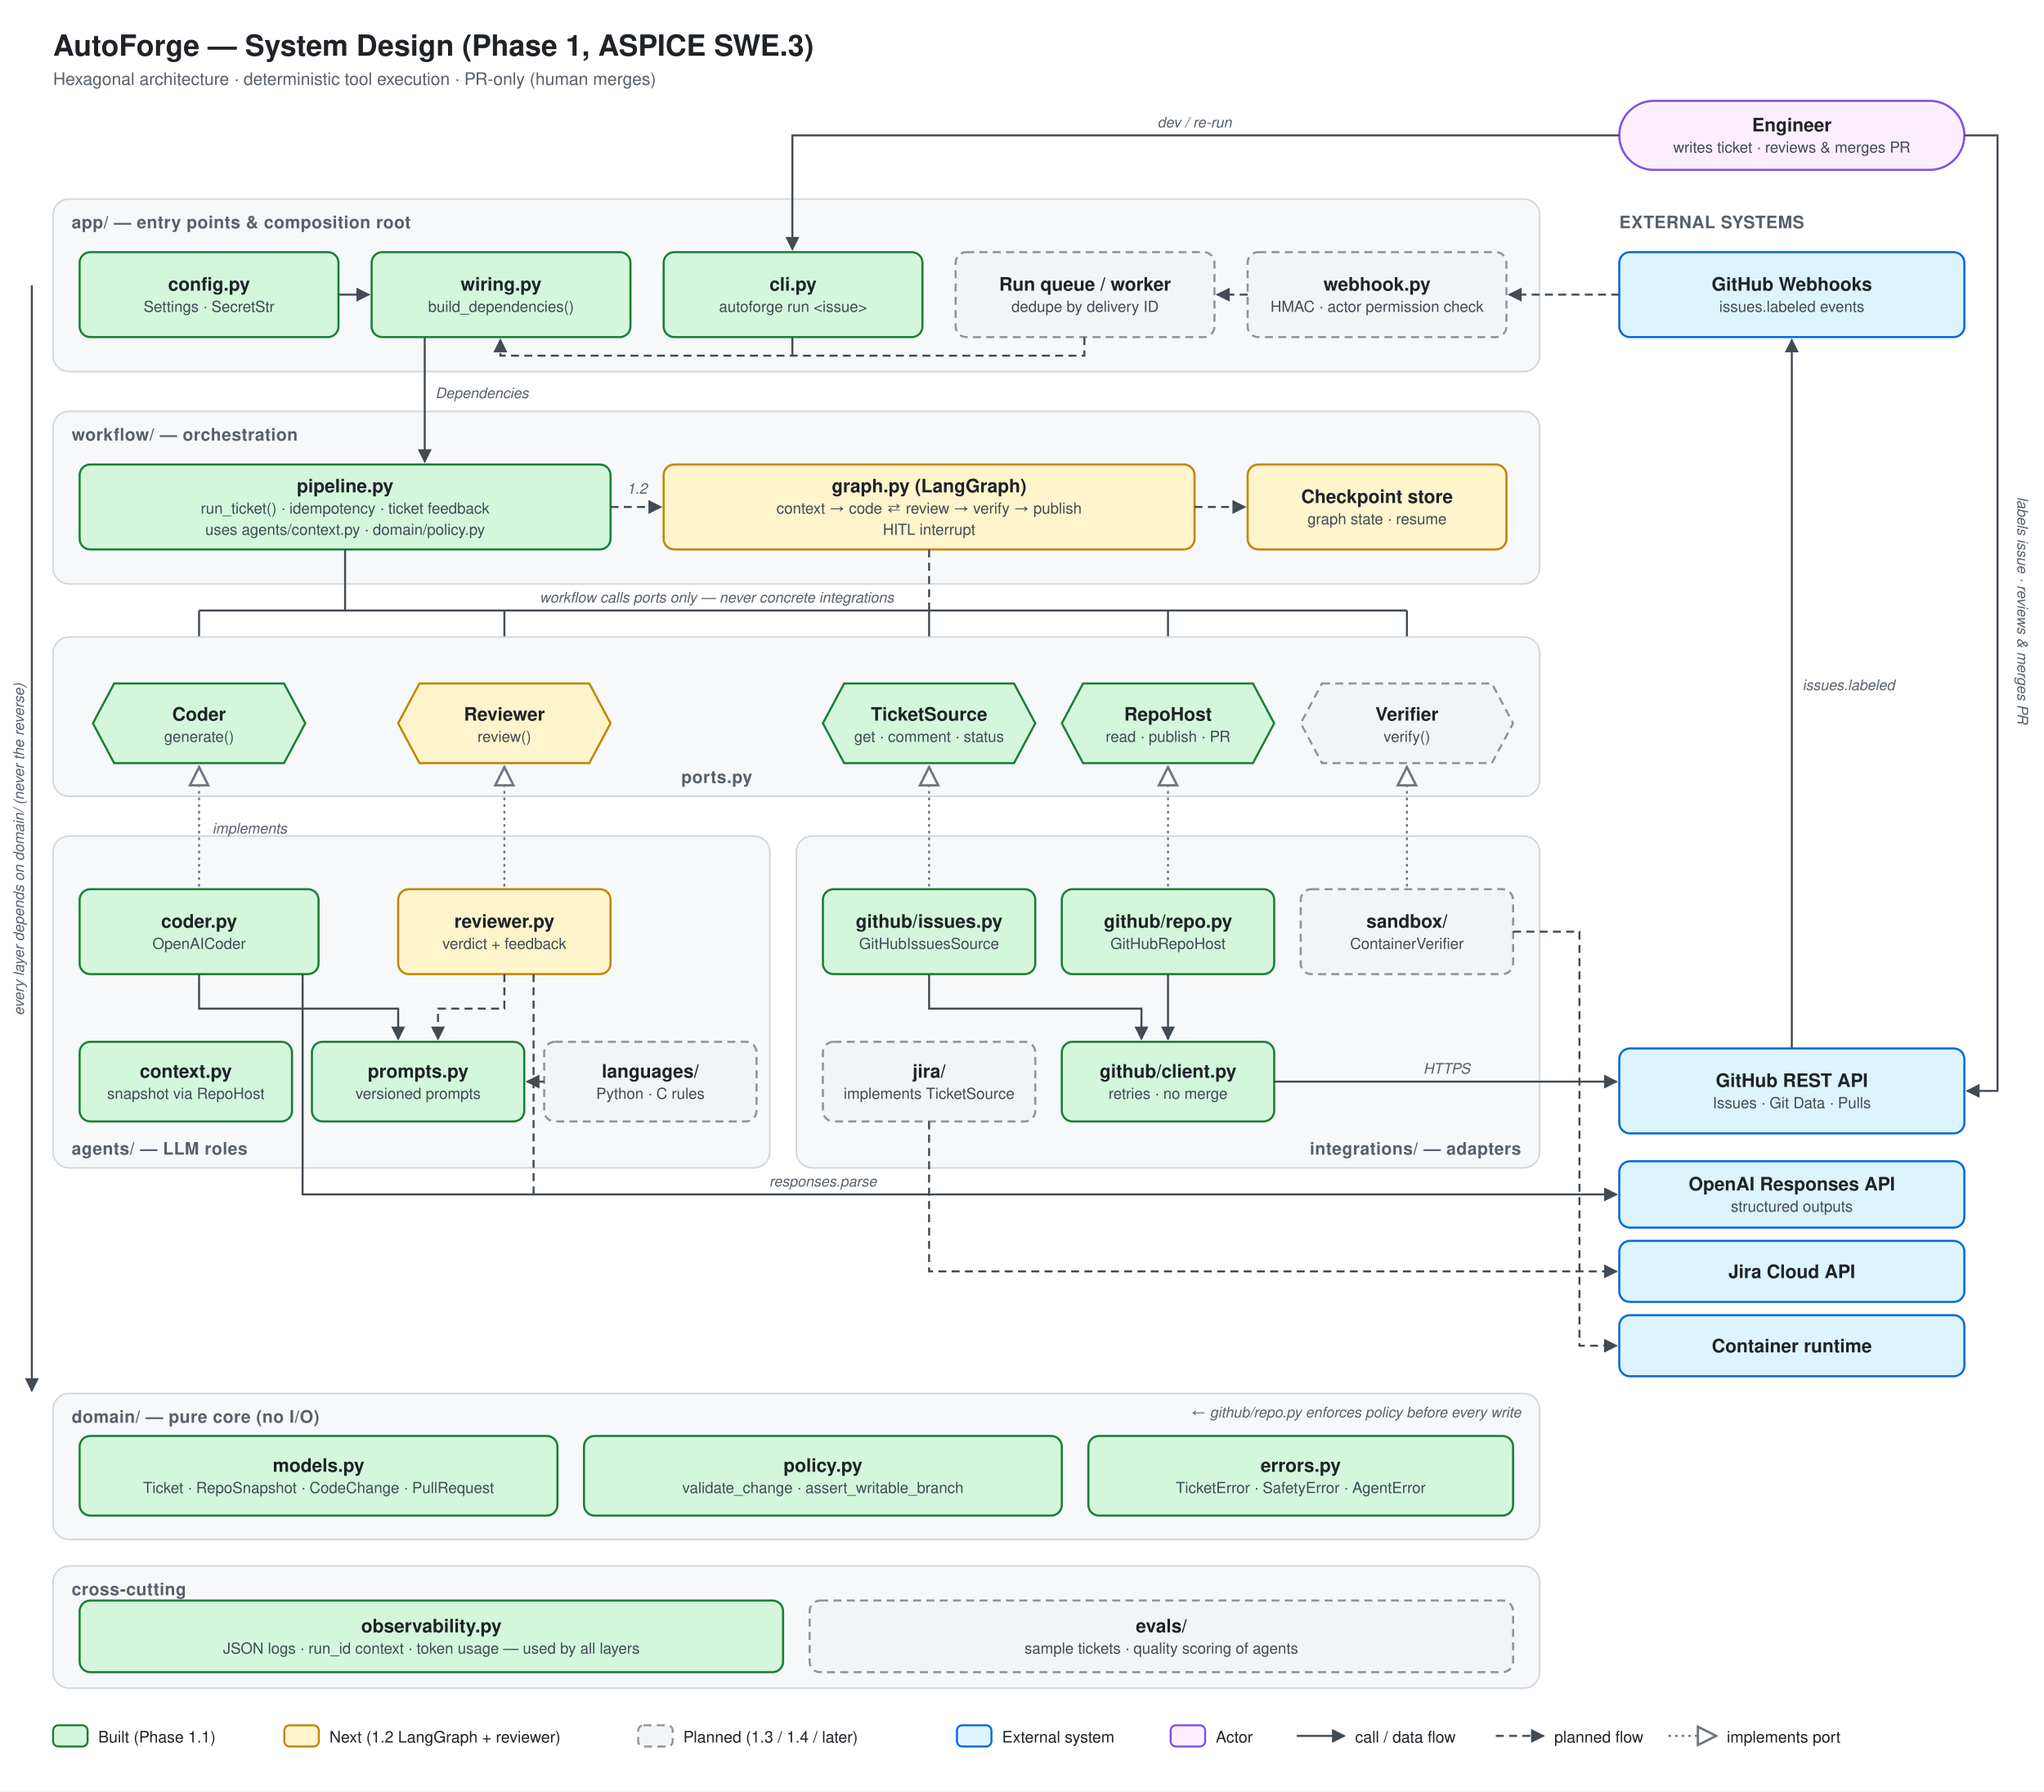
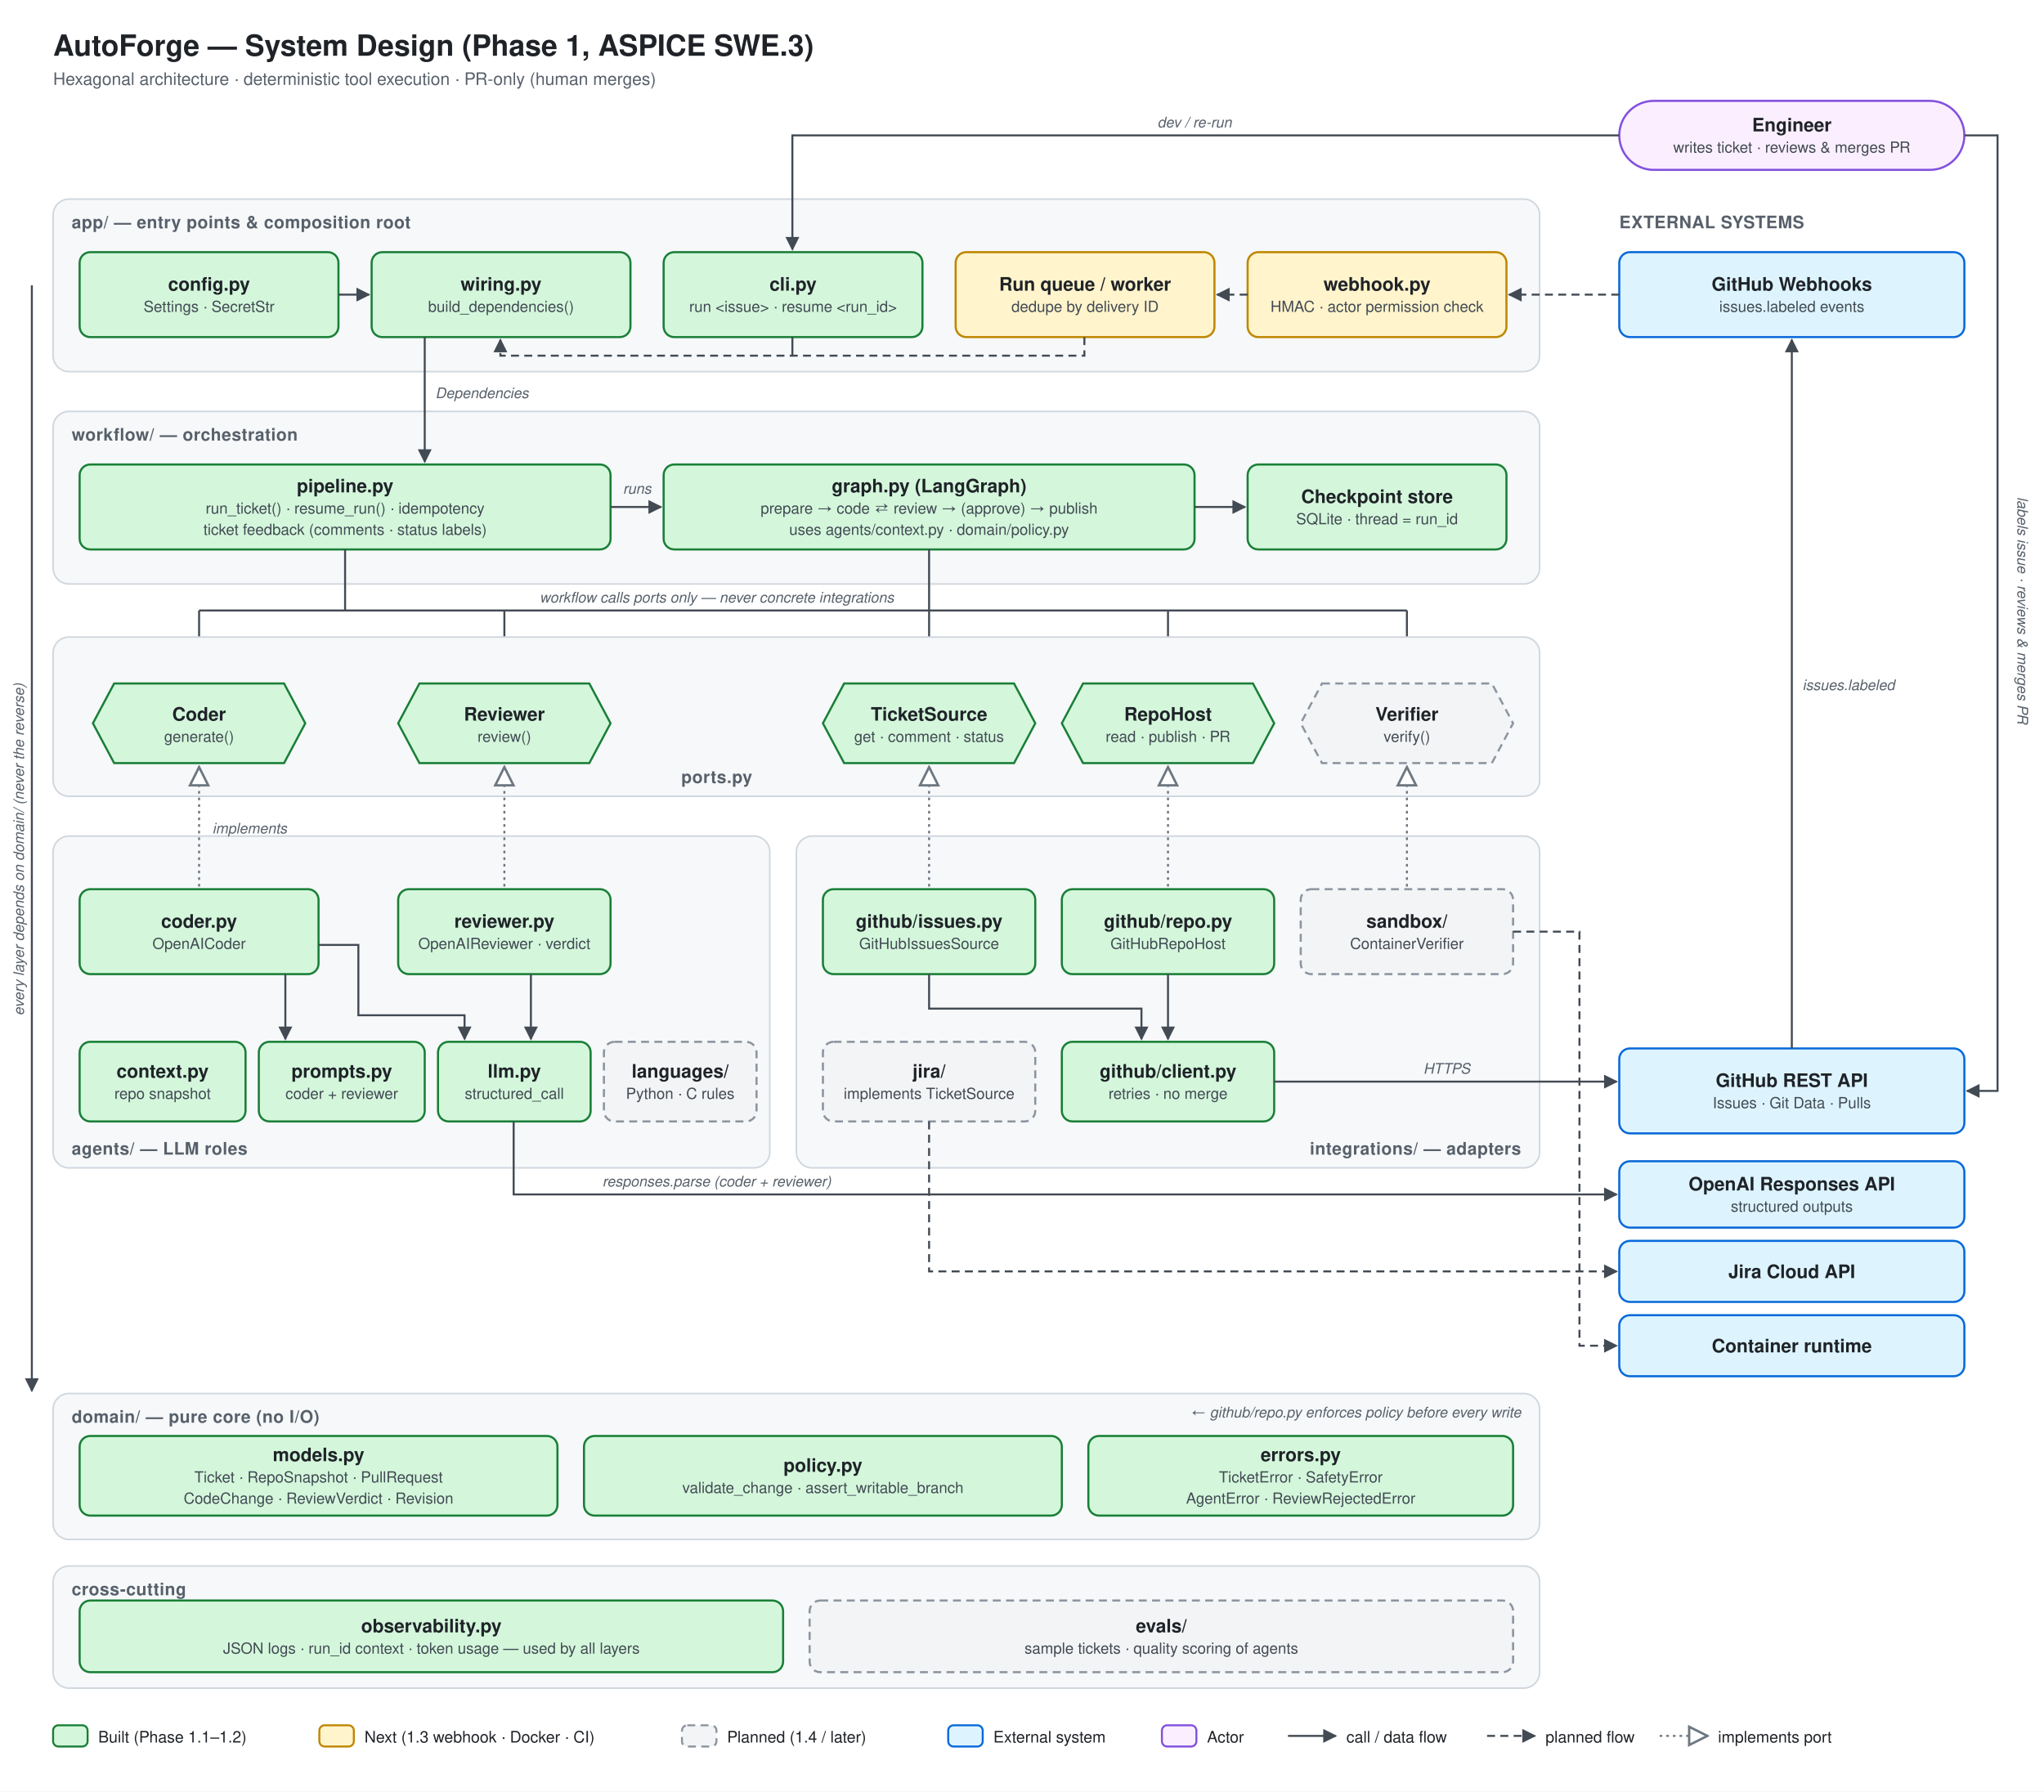
<svg xmlns="http://www.w3.org/2000/svg" width="1540" height="1350" viewBox="0 0 1540 1350" font-family="Segoe UI, Helvetica, Arial, sans-serif">
  <defs>
    <marker id="arrow" viewBox="0 0 10 10" refX="9" refY="5" markerWidth="7" markerHeight="7" orient="auto-start-reverse">
      <path d="M0,0 L10,5 L0,10 z" fill="#424a53" />
    </marker>
    <marker id="tri" viewBox="0 0 12 12" refX="11" refY="6" markerWidth="11" markerHeight="11" orient="auto">
      <path d="M1,1 L11,6 L1,11 z" fill="#ffffff" stroke="#6e7781" stroke-width="1.3" />
    </marker>
  </defs>
  <style>
 .t{font-size:14px;font-weight:600;fill:#1f2328;text-anchor:middle}
 .s{font-size:11.5px;fill:#424a53;text-anchor:middle}
 .bt{font-size:13px;font-weight:700;fill:#57606a;letter-spacing:.3px}
 .band{fill:#f6f8fa;stroke:#d0d7de;stroke-width:1.2}
 .ln{fill:none;stroke:#424a53;stroke-width:1.5}
 .dash{stroke-dasharray:6 4}
 .impl{stroke:#6e7781;stroke-dasharray:2 3}
 .lbl{font-size:11px;fill:#57606a;font-style:italic}
 .h1{font-size:22px;font-weight:700;fill:#1f2328}
 .h2{font-size:13px;fill:#57606a}
</style>
  <rect width="1540" height="1350" fill="#ffffff" />
  <text x="40" y="42" class="h1">AutoForge — System Design (Phase 1, ASPICE SWE.3)</text>
  <text x="40" y="64" class="h2">Hexagonal architecture · deterministic tool execution · PR-only (human merges)</text>
  <rect x="1220" y="76" width="260" height="52" rx="26" fill="#fbefff" stroke="#8250df" stroke-width="1.6" />
  <text x="1350.0" y="99.0" class="t">Engineer</text>
  <text x="1350.0" y="115.0" class="s">writes ticket · reviews &amp; merges PR</text>
  <text x="1220" y="172" class="bt">EXTERNAL SYSTEMS</text>
  <rect x="1220" y="190" width="260" height="64" rx="8" fill="#ddf4ff" stroke="#0969da" stroke-width="1.6" />
  <text x="1350.0" y="219.0" class="t">GitHub Webhooks</text>
  <text x="1350.0" y="235.0" class="s">issues.labeled events</text>
  <rect x="1220" y="790" width="260" height="64" rx="8" fill="#ddf4ff" stroke="#0969da" stroke-width="1.6" />
  <text x="1350.0" y="819.0" class="t">GitHub REST API</text>
  <text x="1350.0" y="835.0" class="s">Issues · Git Data · Pulls</text>
  <rect x="1220" y="875" width="260" height="50" rx="8" fill="#ddf4ff" stroke="#0969da" stroke-width="1.6" />
  <text x="1350.0" y="897.0" class="t">OpenAI Responses API</text>
  <text x="1350.0" y="913.0" class="s">structured outputs</text>
  <rect x="1220" y="935" width="260" height="46" rx="8" fill="#ddf4ff" stroke="#0969da" stroke-width="1.6" />
  <text x="1350.0" y="963.0" class="t">Jira Cloud API</text>
  <rect x="1220" y="991" width="260" height="46" rx="8" fill="#ddf4ff" stroke="#0969da" stroke-width="1.6" />
  <text x="1350.0" y="1019.0" class="t">Container runtime</text>
  <rect x="40" y="150" width="1120" height="130" rx="12" class="band" />
  <text x="54" y="172" class="bt" text-anchor="start">app/  —  entry points &amp; composition root</text>
  <rect x="60" y="190" width="195" height="64" rx="8" fill="#d4f7dc" stroke="#1a7f37" stroke-width="1.6" />
  <text x="157.5" y="219.0" class="t">config.py</text>
  <text x="157.5" y="235.0" class="s">Settings · SecretStr</text>
  <rect x="280" y="190" width="195" height="64" rx="8" fill="#d4f7dc" stroke="#1a7f37" stroke-width="1.6" />
  <text x="377.5" y="219.0" class="t">wiring.py</text>
  <text x="377.5" y="235.0" class="s">build_dependencies()</text>
  <rect x="500" y="190" width="195" height="64" rx="8" fill="#d4f7dc" stroke="#1a7f37" stroke-width="1.6" />
  <text x="597.5" y="219.0" class="t">cli.py</text>
-   <text x="597.5" y="235.0" class="s">autoforge run &lt;issue&gt;</text>
-   <rect x="720" y="190" width="195" height="64" rx="8" fill="#f3f4f6" stroke="#8c959f" stroke-width="1.6" stroke-dasharray="6 4" />
+   <text x="597.5" y="235.0" class="s">run &lt;issue&gt; · resume &lt;run_id&gt;</text>
+   <rect x="720" y="190" width="195" height="64" rx="8" fill="#fff4cc" stroke="#bf8700" stroke-width="1.6" />
  <text x="817.5" y="219.0" class="t">Run queue / worker</text>
  <text x="817.5" y="235.0" class="s">dedupe by delivery ID</text>
-   <rect x="940" y="190" width="195" height="64" rx="8" fill="#f3f4f6" stroke="#8c959f" stroke-width="1.6" stroke-dasharray="6 4" />
+   <rect x="940" y="190" width="195" height="64" rx="8" fill="#fff4cc" stroke="#bf8700" stroke-width="1.6" />
  <text x="1037.5" y="219.0" class="t">webhook.py</text>
  <text x="1037.5" y="235.0" class="s">HMAC · actor permission check</text>
  <path d="M255,222 H278" class="ln" marker-end="url(#arrow)" />
  <path d="M940,222 H917" class="ln dash" marker-end="url(#arrow)" />
  <path d="M817,254 V268 H377 V256" class="ln dash" marker-end="url(#arrow)" />
  <path d="M597,254 V268" class="ln" />
  <path d="M1220,222 H1137" class="ln dash" marker-end="url(#arrow)" />
  <rect x="40" y="310" width="1120" height="130" rx="12" class="band" />
  <text x="54" y="332" class="bt" text-anchor="start">workflow/  —  orchestration</text>
  <rect x="60" y="350" width="400" height="64" rx="8" fill="#d4f7dc" stroke="#1a7f37" stroke-width="1.6" />
  <text x="260.0" y="371.0" class="t">pipeline.py</text>
-   <text x="260.0" y="387.0" class="s">run_ticket() · idempotency · ticket feedback</text>
-   <text x="260.0" y="403.0" class="s">uses agents/context.py · domain/policy.py</text>
-   <rect x="500" y="350" width="400" height="64" rx="8" fill="#fff4cc" stroke="#bf8700" stroke-width="1.6" />
+   <text x="260.0" y="387.0" class="s">run_ticket() · resume_run() · idempotency</text>
+   <text x="260.0" y="403.0" class="s">ticket feedback (comments · status labels)</text>
+   <rect x="500" y="350" width="400" height="64" rx="8" fill="#d4f7dc" stroke="#1a7f37" stroke-width="1.6" />
  <text x="700.0" y="371.0" class="t">graph.py  (LangGraph)</text>
-   <text x="700.0" y="387.0" class="s">context → code ⇄ review → verify → publish</text>
-   <text x="700.0" y="403.0" class="s">HITL interrupt</text>
-   <rect x="940" y="350" width="195" height="64" rx="8" fill="#fff4cc" stroke="#bf8700" stroke-width="1.6" />
+   <text x="700.0" y="387.0" class="s">prepare → code ⇄ review → (approve) → publish</text>
+   <text x="700.0" y="403.0" class="s">uses agents/context.py · domain/policy.py</text>
+   <rect x="940" y="350" width="195" height="64" rx="8" fill="#d4f7dc" stroke="#1a7f37" stroke-width="1.6" />
  <text x="1037.5" y="379.0" class="t">Checkpoint store</text>
-   <text x="1037.5" y="395.0" class="s">graph state · resume</text>
+   <text x="1037.5" y="395.0" class="s">SQLite · thread = run_id</text>
  <path d="M320,254 V348" class="ln" marker-end="url(#arrow)" />
  <text x="328" y="300" class="lbl" text-anchor="start">Dependencies</text>
-   <path d="M460,382 H498" class="ln dash" marker-end="url(#arrow)" />
-   <text x="480" y="372" class="lbl" text-anchor="middle">1.2</text>
-   <path d="M900,382 H938" class="ln dash" marker-end="url(#arrow)" />
+   <path d="M460,382 H498" class="ln" marker-end="url(#arrow)" />
+   <text x="480" y="372" class="lbl" text-anchor="middle">runs</text>
+   <path d="M900,382 H938" class="ln" marker-end="url(#arrow)" />
  <path d="M260,414 V460" class="ln" />
-   <path d="M700,414 V460" class="ln dash" />
+   <path d="M700,414 V460" class="ln" />
  <path d="M150,460 H1060" class="ln" />
  <path d="M150,460 V513" class="ln" marker-end="url(#arrow)" />
  <path d="M380,460 V513" class="ln" marker-end="url(#arrow)" />
  <path d="M700,460 V513" class="ln" marker-end="url(#arrow)" />
  <path d="M880,460 V513" class="ln" marker-end="url(#arrow)" />
  <path d="M1060,460 V513" class="ln" marker-end="url(#arrow)" />
  <text x="540" y="454" class="lbl" text-anchor="middle">workflow calls ports only — never concrete integrations</text>
  <rect x="40" y="480" width="1120" height="120" rx="12" class="band" />
  <text x="540" y="590" class="bt" text-anchor="middle">ports.py</text>
  <polygon points="86,515 214,515 230,545.0 214,575 86,575 70,545.0" fill="#d4f7dc" stroke="#1a7f37" stroke-width="1.6" />
  <text x="150.0" y="543.0" class="t">Coder</text>
  <text x="150.0" y="559.0" class="s">generate()</text>
-   <polygon points="316,515 444,515 460,545.0 444,575 316,575 300,545.0" fill="#fff4cc" stroke="#bf8700" stroke-width="1.6" />
+   <polygon points="316,515 444,515 460,545.0 444,575 316,575 300,545.0" fill="#d4f7dc" stroke="#1a7f37" stroke-width="1.6" />
  <text x="380.0" y="543.0" class="t">Reviewer</text>
  <text x="380.0" y="559.0" class="s">review()</text>
  <polygon points="636,515 764,515 780,545.0 764,575 636,575 620,545.0" fill="#d4f7dc" stroke="#1a7f37" stroke-width="1.6" />
  <text x="700.0" y="543.0" class="t">TicketSource</text>
  <text x="700.0" y="559.0" class="s">get · comment · status</text>
  <polygon points="816,515 944,515 960,545.0 944,575 816,575 800,545.0" fill="#d4f7dc" stroke="#1a7f37" stroke-width="1.6" />
  <text x="880.0" y="543.0" class="t">RepoHost</text>
  <text x="880.0" y="559.0" class="s">read · publish · PR</text>
  <polygon points="996,515 1124,515 1140,545.0 1124,575 996,575 980,545.0" fill="#f3f4f6" stroke="#8c959f" stroke-width="1.6" stroke-dasharray="6 4" />
  <text x="1060.0" y="543.0" class="t">Verifier</text>
  <text x="1060.0" y="559.0" class="s">verify()</text>
  <rect x="40" y="630" width="540" height="250" rx="12" class="band" />
  <text x="54" y="870" class="bt" text-anchor="start">agents/  —  LLM roles</text>
  <rect x="600" y="630" width="560" height="250" rx="12" class="band" />
  <text x="1146" y="870" class="bt" text-anchor="end">integrations/  —  adapters</text>
  <rect x="60" y="670" width="180" height="64" rx="8" fill="#d4f7dc" stroke="#1a7f37" stroke-width="1.6" />
  <text x="150.0" y="699.0" class="t">coder.py</text>
  <text x="150.0" y="715.0" class="s">OpenAICoder</text>
-   <rect x="300" y="670" width="160" height="64" rx="8" fill="#fff4cc" stroke="#bf8700" stroke-width="1.6" />
+   <rect x="300" y="670" width="160" height="64" rx="8" fill="#d4f7dc" stroke="#1a7f37" stroke-width="1.6" />
  <text x="380.0" y="699.0" class="t">reviewer.py</text>
-   <text x="380.0" y="715.0" class="s">verdict + feedback</text>
-   <rect x="60" y="785" width="160" height="60" rx="8" fill="#d4f7dc" stroke="#1a7f37" stroke-width="1.6" />
-   <text x="140.0" y="812.0" class="t">context.py</text>
-   <text x="140.0" y="828.0" class="s">snapshot via RepoHost</text>
-   <rect x="235" y="785" width="160" height="60" rx="8" fill="#d4f7dc" stroke="#1a7f37" stroke-width="1.6" />
-   <text x="315.0" y="812.0" class="t">prompts.py</text>
-   <text x="315.0" y="828.0" class="s">versioned prompts</text>
-   <rect x="410" y="785" width="160" height="60" rx="8" fill="#f3f4f6" stroke="#8c959f" stroke-width="1.6" stroke-dasharray="6 4" />
-   <text x="490.0" y="812.0" class="t">languages/</text>
-   <text x="490.0" y="828.0" class="s">Python · C rules</text>
+   <text x="380.0" y="715.0" class="s">OpenAIReviewer · verdict</text>
+   <rect x="60" y="785" width="125" height="60" rx="8" fill="#d4f7dc" stroke="#1a7f37" stroke-width="1.6" />
+   <text x="122.5" y="812.0" class="t">context.py</text>
+   <text x="122.5" y="828.0" class="s">repo snapshot</text>
+   <rect x="195" y="785" width="125" height="60" rx="8" fill="#d4f7dc" stroke="#1a7f37" stroke-width="1.6" />
+   <text x="257.5" y="812.0" class="t">prompts.py</text>
+   <text x="257.5" y="828.0" class="s">coder + reviewer</text>
+   <rect x="330" y="785" width="115" height="60" rx="8" fill="#d4f7dc" stroke="#1a7f37" stroke-width="1.6" />
+   <text x="387.5" y="812.0" class="t">llm.py</text>
+   <text x="387.5" y="828.0" class="s">structured_call</text>
+   <rect x="455" y="785" width="115" height="60" rx="8" fill="#f3f4f6" stroke="#8c959f" stroke-width="1.6" stroke-dasharray="6 4" />
+   <text x="512.5" y="812.0" class="t">languages/</text>
+   <text x="512.5" y="828.0" class="s">Python · C rules</text>
  <rect x="620" y="670" width="160" height="64" rx="8" fill="#d4f7dc" stroke="#1a7f37" stroke-width="1.6" />
  <text x="700.0" y="699.0" class="t">github/issues.py</text>
  <text x="700.0" y="715.0" class="s">GitHubIssuesSource</text>
  <rect x="800" y="670" width="160" height="64" rx="8" fill="#d4f7dc" stroke="#1a7f37" stroke-width="1.6" />
  <text x="880.0" y="699.0" class="t">github/repo.py</text>
  <text x="880.0" y="715.0" class="s">GitHubRepoHost</text>
  <rect x="980" y="670" width="160" height="64" rx="8" fill="#f3f4f6" stroke="#8c959f" stroke-width="1.6" stroke-dasharray="6 4" />
  <text x="1060.0" y="699.0" class="t">sandbox/</text>
  <text x="1060.0" y="715.0" class="s">ContainerVerifier</text>
  <rect x="620" y="785" width="160" height="60" rx="8" fill="#f3f4f6" stroke="#8c959f" stroke-width="1.6" stroke-dasharray="6 4" />
  <text x="700.0" y="812.0" class="t">jira/</text>
  <text x="700.0" y="828.0" class="s">implements TicketSource</text>
  <rect x="800" y="785" width="160" height="60" rx="8" fill="#d4f7dc" stroke="#1a7f37" stroke-width="1.6" />
  <text x="880.0" y="812.0" class="t">github/client.py</text>
  <text x="880.0" y="828.0" class="s">retries · no merge</text>
  <path d="M150,668 V578" class="ln impl" marker-end="url(#tri)" />
  <path d="M380,668 V578" class="ln impl" marker-end="url(#tri)" />
  <path d="M700,668 V578" class="ln impl" marker-end="url(#tri)" />
  <path d="M880,668 V578" class="ln impl" marker-end="url(#tri)" />
  <path d="M1060,668 V578" class="ln impl" marker-end="url(#tri)" />
  <text x="160" y="628" class="lbl" text-anchor="start">implements</text>
-   <path d="M150,734 V760 H300 V783" class="ln" marker-end="url(#arrow)" />
-   <path d="M380,734 V760 H330 V783" class="ln dash" marker-end="url(#arrow)" />
-   <path d="M410,815 H397" class="ln dash" marker-end="url(#arrow)" />
+   <path d="M215,734 V783" class="ln" marker-end="url(#arrow)" />
+   <path d="M240,712 H270 V765 H350 V783" class="ln" marker-end="url(#arrow)" />
+   <path d="M400,734 V783" class="ln" marker-end="url(#arrow)" />
  <path d="M700,734 V760 H860 V783" class="ln" marker-end="url(#arrow)" />
  <path d="M880,734 V783" class="ln" marker-end="url(#arrow)" />
-   <path d="M228,734 V900 H1218" class="ln" marker-end="url(#arrow)" />
-   <text x="620" y="894" class="lbl" text-anchor="middle">responses.parse</text>
-   <path d="M402,734 V900" class="ln dash" />
+   <path d="M387,845 V900 H1218" class="ln" marker-end="url(#arrow)" />
+   <text x="540" y="894" class="lbl" text-anchor="middle">responses.parse (coder + reviewer)</text>
  <path d="M960,815 H1218" class="ln" marker-end="url(#arrow)" />
  <text x="1090" y="809" class="lbl" text-anchor="middle">HTTPS</text>
  <path d="M700,845 V958 H1218" class="ln dash" marker-end="url(#arrow)" />
  <path d="M1140,702 H1190 V1014 H1218" class="ln dash" marker-end="url(#arrow)" />
  <path d="M1220,102 H597 V188" class="ln" marker-end="url(#arrow)" />
  <text x="900" y="96" class="lbl" text-anchor="middle">dev / re-run</text>
  <path d="M1480,102 H1505 V822 H1482" class="ln" marker-end="url(#arrow)" />
  <text x="1520" y="460" class="lbl" text-anchor="middle" transform="rotate(90 1520 460)">labels issue · reviews &amp; merges PR</text>
  <path d="M1350,790 V256" class="ln" marker-end="url(#arrow)" />
  <text x="1358" y="520" class="lbl" text-anchor="start">issues.labeled</text>
  <rect x="40" y="1050" width="1120" height="110" rx="12" class="band" />
  <text x="54" y="1072" class="bt" text-anchor="start">domain/  —  pure core (no I/O)</text>
  <rect x="60" y="1082" width="360" height="60" rx="8" fill="#d4f7dc" stroke="#1a7f37" stroke-width="1.6" />
-   <text x="240.0" y="1109.0" class="t">models.py</text>
-   <text x="240.0" y="1125.0" class="s">Ticket · RepoSnapshot · CodeChange · PullRequest</text>
+   <text x="240.0" y="1101.0" class="t">models.py</text>
+   <text x="240.0" y="1117.0" class="s">Ticket · RepoSnapshot · PullRequest</text>
+   <text x="240.0" y="1133.0" class="s">CodeChange · ReviewVerdict · Revision</text>
  <rect x="440" y="1082" width="360" height="60" rx="8" fill="#d4f7dc" stroke="#1a7f37" stroke-width="1.6" />
  <text x="620.0" y="1109.0" class="t">policy.py</text>
  <text x="620.0" y="1125.0" class="s">validate_change · assert_writable_branch</text>
  <rect x="820" y="1082" width="320" height="60" rx="8" fill="#d4f7dc" stroke="#1a7f37" stroke-width="1.6" />
-   <text x="980.0" y="1109.0" class="t">errors.py</text>
-   <text x="980.0" y="1125.0" class="s">TicketError · SafetyError · AgentError</text>
+   <text x="980.0" y="1101.0" class="t">errors.py</text>
+   <text x="980.0" y="1117.0" class="s">TicketError · SafetyError</text>
+   <text x="980.0" y="1133.0" class="s">AgentError · ReviewRejectedError</text>
  <path d="M24,215 V1048" class="ln" marker-end="url(#arrow)" />
  <text x="18" y="640" class="lbl" text-anchor="middle" transform="rotate(-90 18 640)">every layer depends on domain/ (never the reverse)</text>
  <text x="1146" y="1068" class="lbl" text-anchor="end">← github/repo.py enforces policy before every write</text>
  <rect x="40" y="1180" width="1120" height="92" rx="12" class="band" />
  <text x="54" y="1202" class="bt" text-anchor="start">cross-cutting</text>
  <rect x="60" y="1206" width="530" height="54" rx="8" fill="#d4f7dc" stroke="#1a7f37" stroke-width="1.6" />
  <text x="325.0" y="1230.0" class="t">observability.py</text>
  <text x="325.0" y="1246.0" class="s">JSON logs · run_id context · token usage — used by all layers</text>
  <rect x="610" y="1206" width="530" height="54" rx="8" fill="#f3f4f6" stroke="#8c959f" stroke-width="1.6" stroke-dasharray="6 4" />
  <text x="875.0" y="1230.0" class="t">evals/</text>
  <text x="875.0" y="1246.0" class="s">sample tickets · quality scoring of agents</text>
  <rect x="40" y="1300" width="26" height="16" rx="4" fill="#d4f7dc" stroke="#1a7f37" stroke-width="1.5" />
-   <text x="74" y="1313" font-size="12" fill="#1f2328">Built (Phase 1.1)</text>
-   <rect x="214.2" y="1300" width="26" height="16" rx="4" fill="#fff4cc" stroke="#bf8700" stroke-width="1.5" />
-   <text x="248.2" y="1313" font-size="12" fill="#1f2328">Next (1.2 LangGraph + reviewer)</text>
-   <rect x="480.8" y="1300" width="26" height="16" rx="4" fill="#f3f4f6" stroke="#8c959f" stroke-width="1.5" stroke-dasharray="6 4" />
-   <text x="514.8" y="1313" font-size="12" fill="#1f2328">Planned (1.3 / 1.4 / later)</text>
-   <rect x="721.0" y="1300" width="26" height="16" rx="4" fill="#ddf4ff" stroke="#0969da" stroke-width="1.5" />
-   <text x="755.0" y="1313" font-size="12" fill="#1f2328">External system</text>
-   <rect x="882.0" y="1300" width="26" height="16" rx="4" fill="#fbefff" stroke="#8250df" stroke-width="1.5" />
-   <text x="916.0" y="1313" font-size="12" fill="#1f2328">Actor</text>
-   <path d="M977.0,1308 H1013.0" class="ln" marker-end="url(#arrow)" />
-   <text x="1021.0" y="1313" font-size="12" fill="#1f2328">call / data flow</text>
-   <path d="M1127.0,1308 H1163.0" class="ln dash" marker-end="url(#arrow)" />
-   <text x="1171.0" y="1313" font-size="12" fill="#1f2328">planned flow</text>
-   <path d="M1257.0,1308 H1293.0" class="ln impl" marker-end="url(#tri)" />
-   <text x="1301.0" y="1313" font-size="12" fill="#1f2328">implements port</text>
+   <text x="74" y="1313" font-size="12" fill="#1f2328">Built (Phase 1.1–1.2)</text>
+   <rect x="240.6" y="1300" width="26" height="16" rx="4" fill="#fff4cc" stroke="#bf8700" stroke-width="1.5" />
+   <text x="274.6" y="1313" font-size="12" fill="#1f2328">Next (1.3 webhook · Docker · CI)</text>
+   <rect x="513.8" y="1300" width="26" height="16" rx="4" fill="#f3f4f6" stroke="#8c959f" stroke-width="1.5" stroke-dasharray="6 4" />
+   <text x="547.8" y="1313" font-size="12" fill="#1f2328">Planned (1.4 / later)</text>
+   <rect x="714.4" y="1300" width="26" height="16" rx="4" fill="#ddf4ff" stroke="#0969da" stroke-width="1.5" />
+   <text x="748.4" y="1313" font-size="12" fill="#1f2328">External system</text>
+   <rect x="875.4" y="1300" width="26" height="16" rx="4" fill="#fbefff" stroke="#8250df" stroke-width="1.5" />
+   <text x="909.4" y="1313" font-size="12" fill="#1f2328">Actor</text>
+   <path d="M970.4,1308 H1006.4" class="ln" marker-end="url(#arrow)" />
+   <text x="1014.4" y="1313" font-size="12" fill="#1f2328">call / data flow</text>
+   <path d="M1120.4,1308 H1156.4" class="ln dash" marker-end="url(#arrow)" />
+   <text x="1164.4" y="1313" font-size="12" fill="#1f2328">planned flow</text>
+   <path d="M1250.4,1308 H1286.4" class="ln impl" marker-end="url(#tri)" />
+   <text x="1294.4" y="1313" font-size="12" fill="#1f2328">implements port</text>
</svg>
